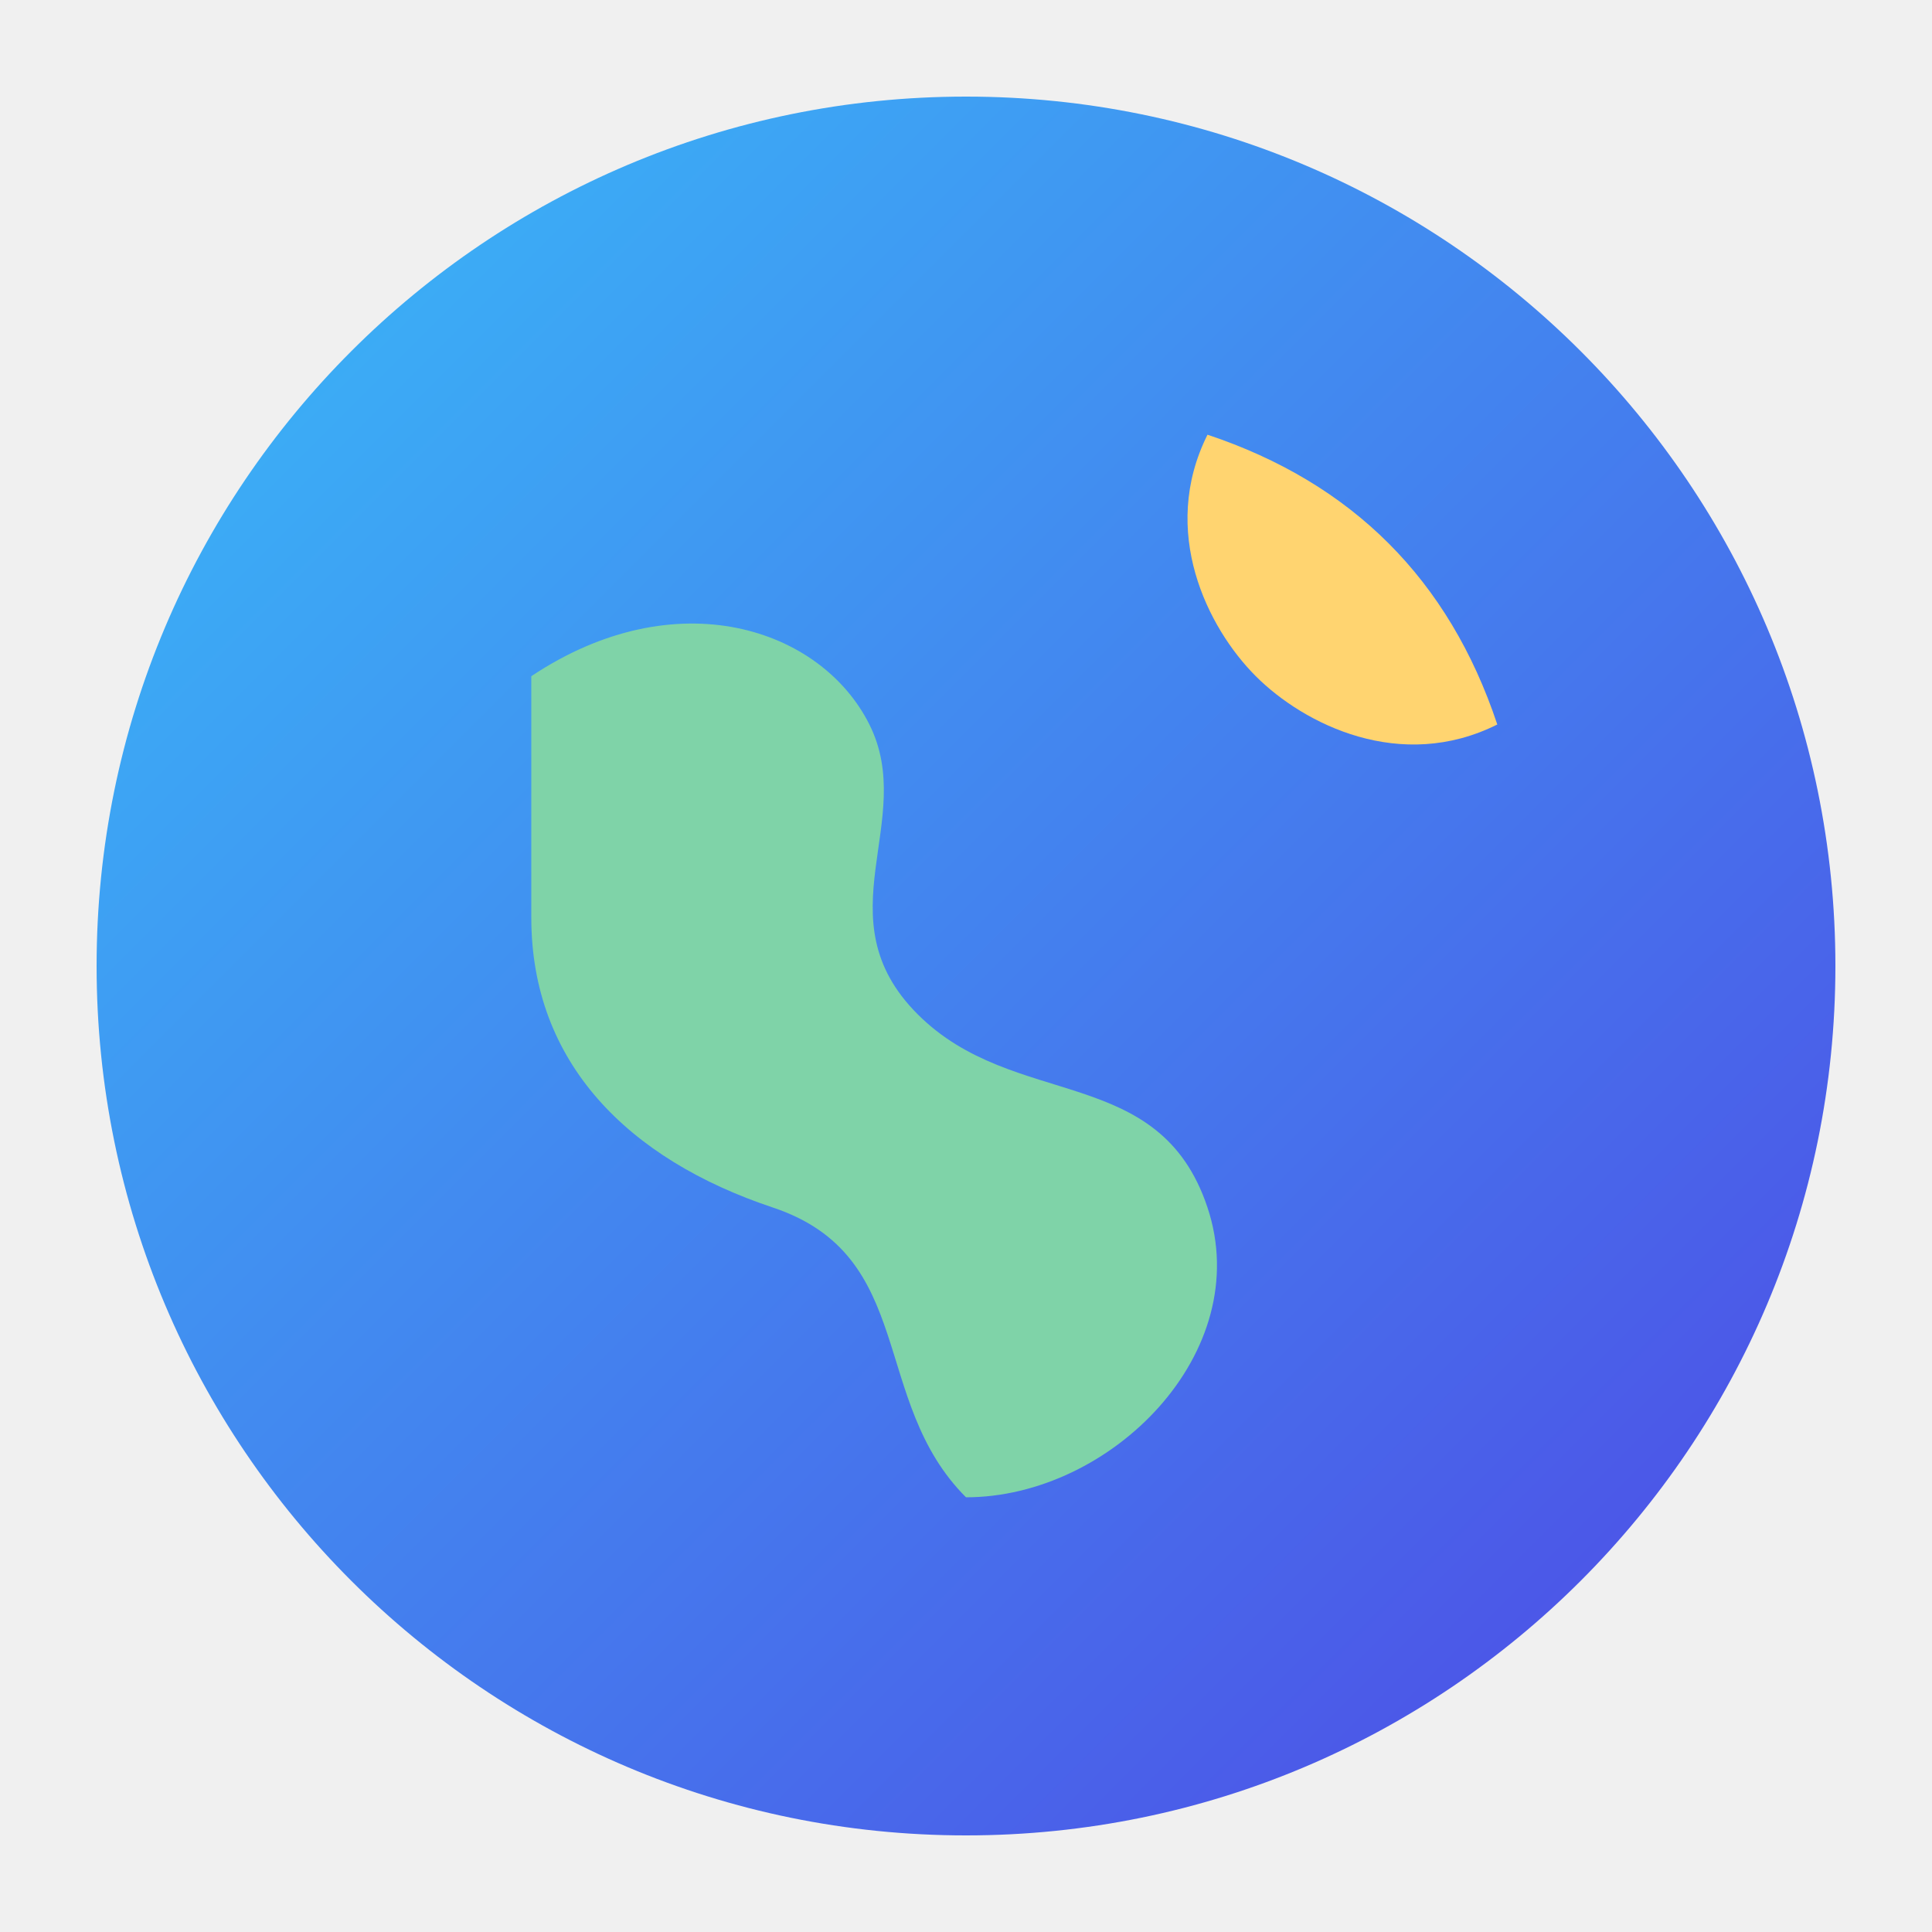
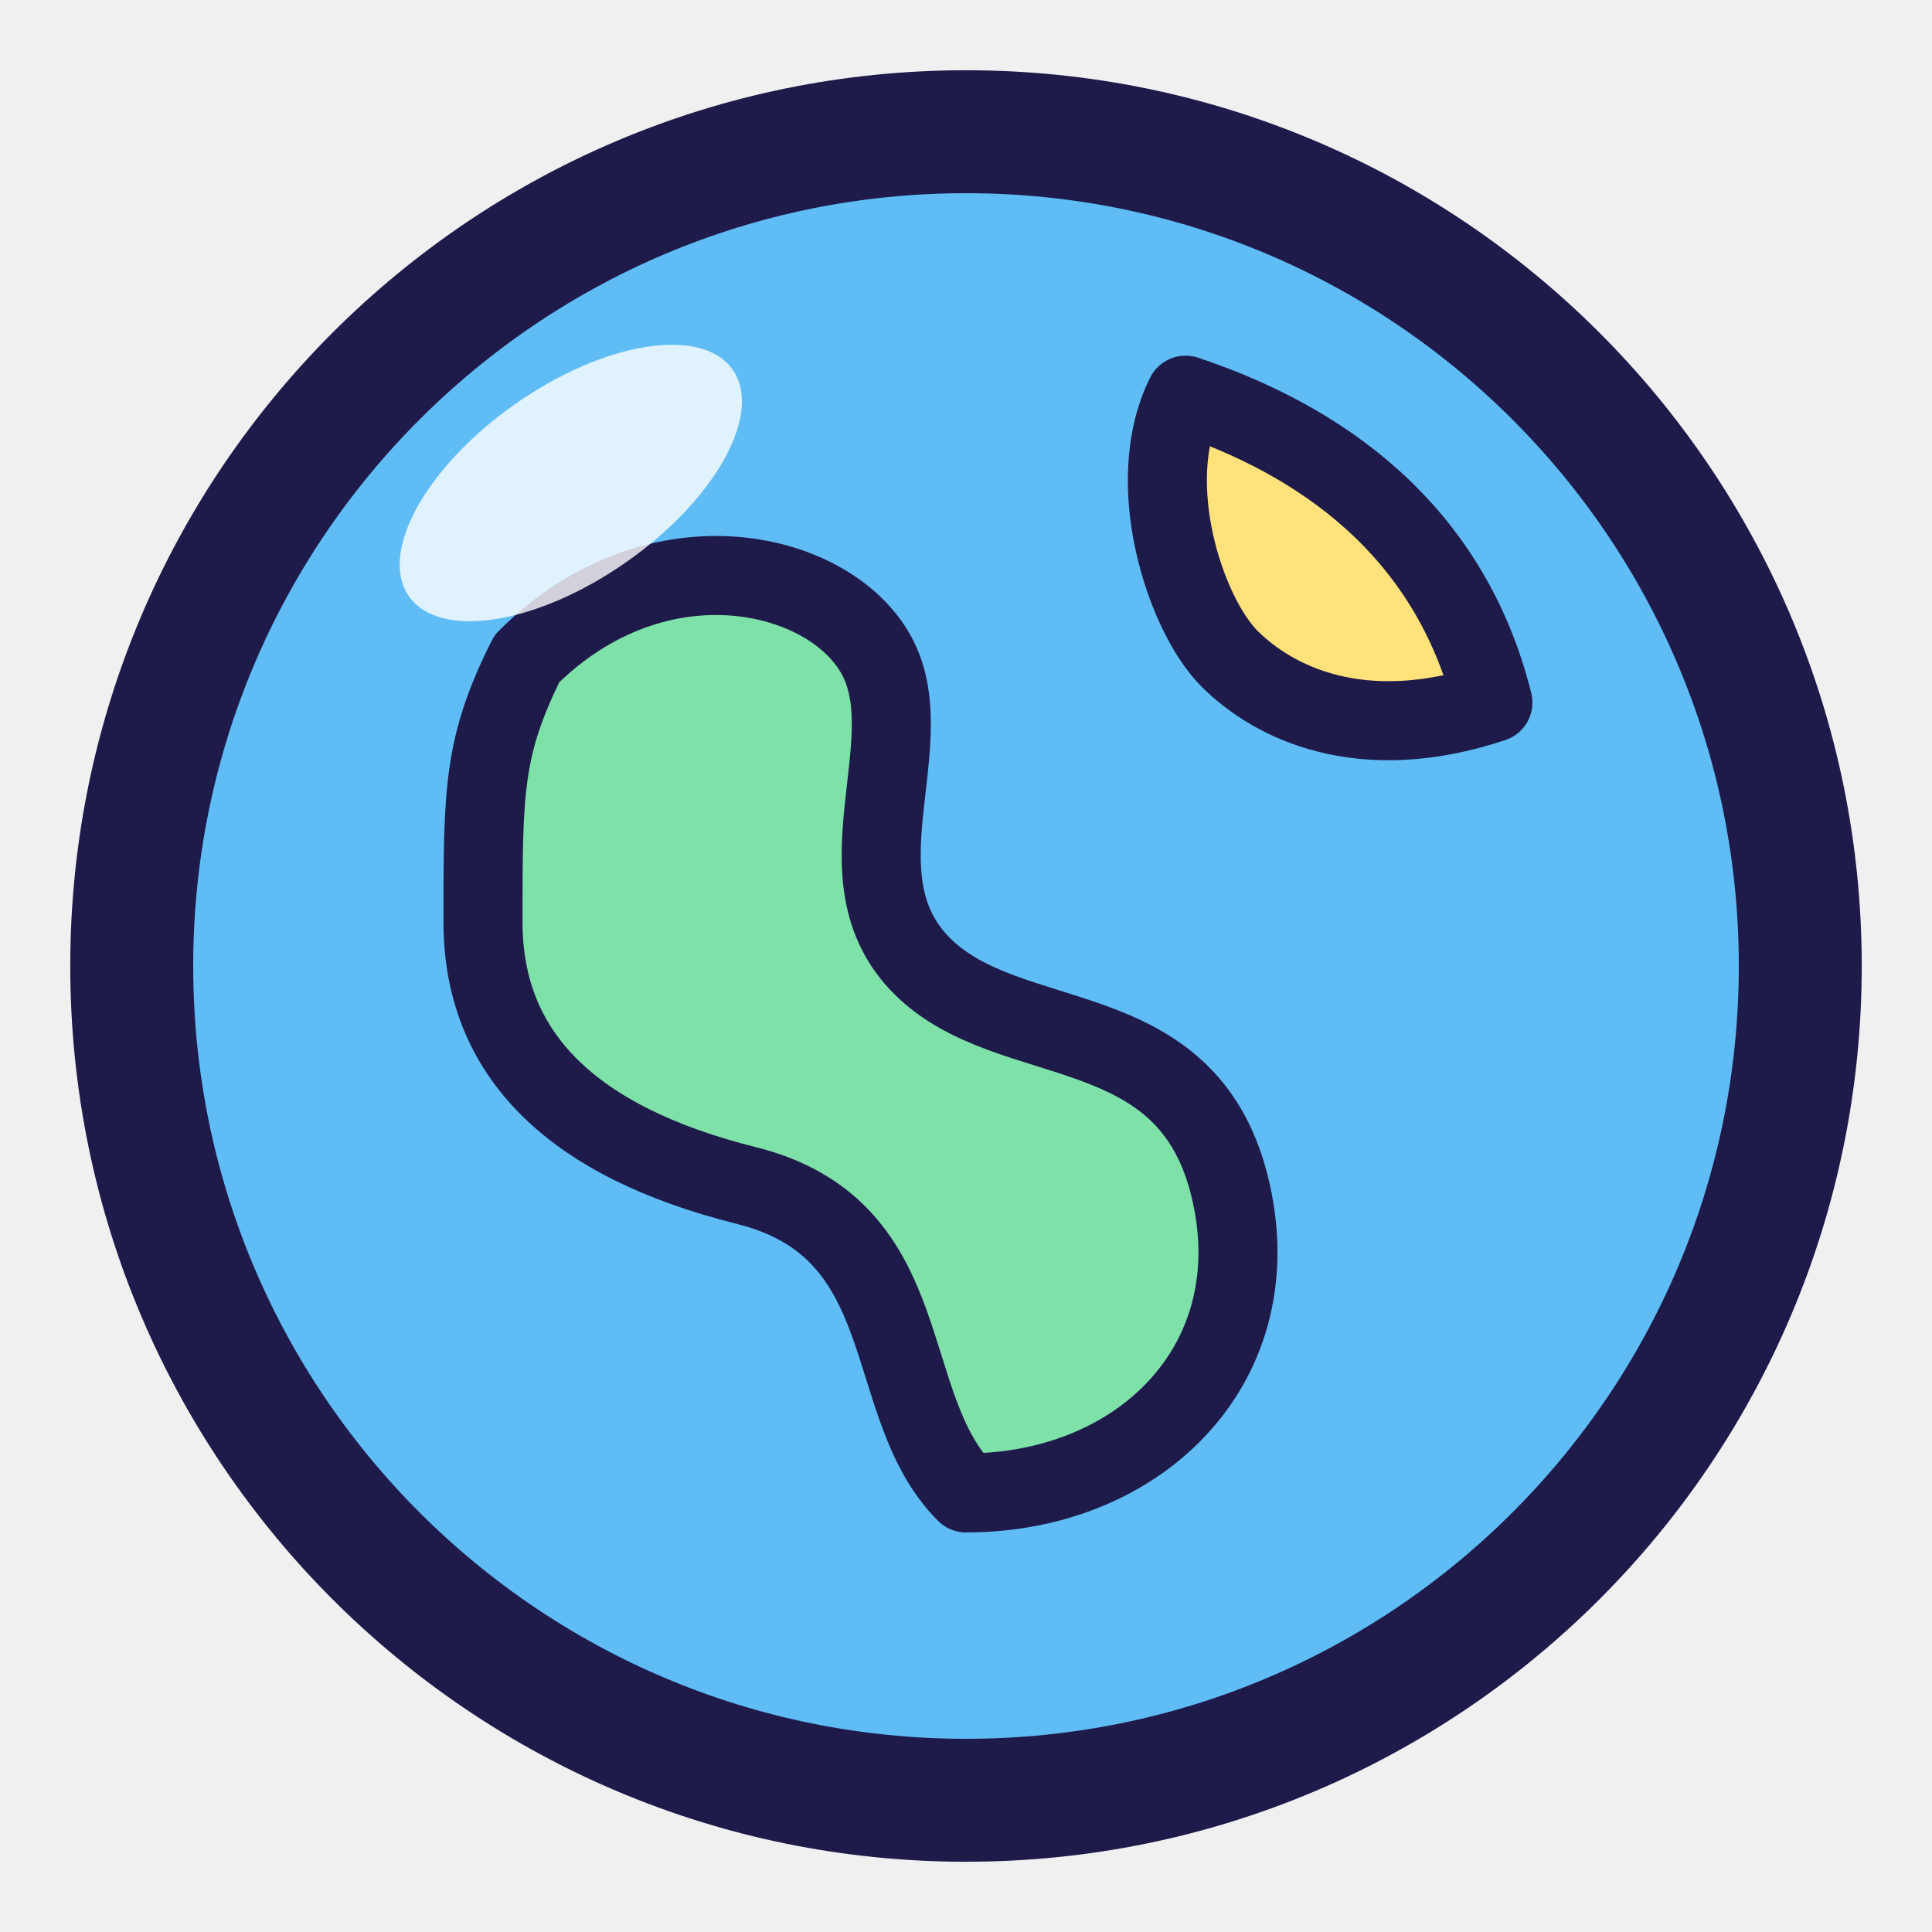
- <svg xmlns="http://www.w3.org/2000/svg" viewBox="0 0 40 40">
-   <defs>
-     <linearGradient id="s" x1="0" y1="0" x2="1" y2="1">
-       <stop offset="0" stop-color="#38bdf8" />
-       <stop offset="1" stop-color="#4f46e5" />
-     </linearGradient>
-   </defs>
-   <circle cx="20" cy="20" r="18" fill="url(#s)" />
-   <path d="M11 14c3-2 6-1 7 1s-1 4 1 6 5 1 6 4-2 6-5 6c-2-2-1-5-4-6s-5-3-5-6 0-3 0-5Z" fill="#7fd3a8" />
-   <path d="M25 9c3 1 5 3 6 6-2 1-4 0-5-1s-2-3-1-5Z" fill="#ffd470" />
+ <svg xmlns="http://www.w3.org/2000/svg" viewBox="0 0 44 44">
+   <circle cx="22" cy="22" r="19" fill="#5fbcf5" stroke="#1e1b4b" stroke-width="2.8" />
+   <path d="M12 15c3-3 7-2 8 0s-1 5 1 7 6 1 7 5-2 7-6 7c-2-2-1-6-5-7s-6-3-6-6 0-4 1-6Z" fill="#7ee2a8" stroke="#1e1b4b" stroke-width="1.8" stroke-linejoin="round" />
+   <path d="M27 9c3 1 6 3 7 7-3 1-5 0-6-1s-2-4-1-6Z" fill="#ffe27a" stroke="#1e1b4b" stroke-width="1.8" stroke-linejoin="round" />
+   <ellipse cx="13" cy="11" rx="4.5" ry="2.2" fill="#fff" opacity=".8" transform="rotate(-35 13 11)" />
</svg>
